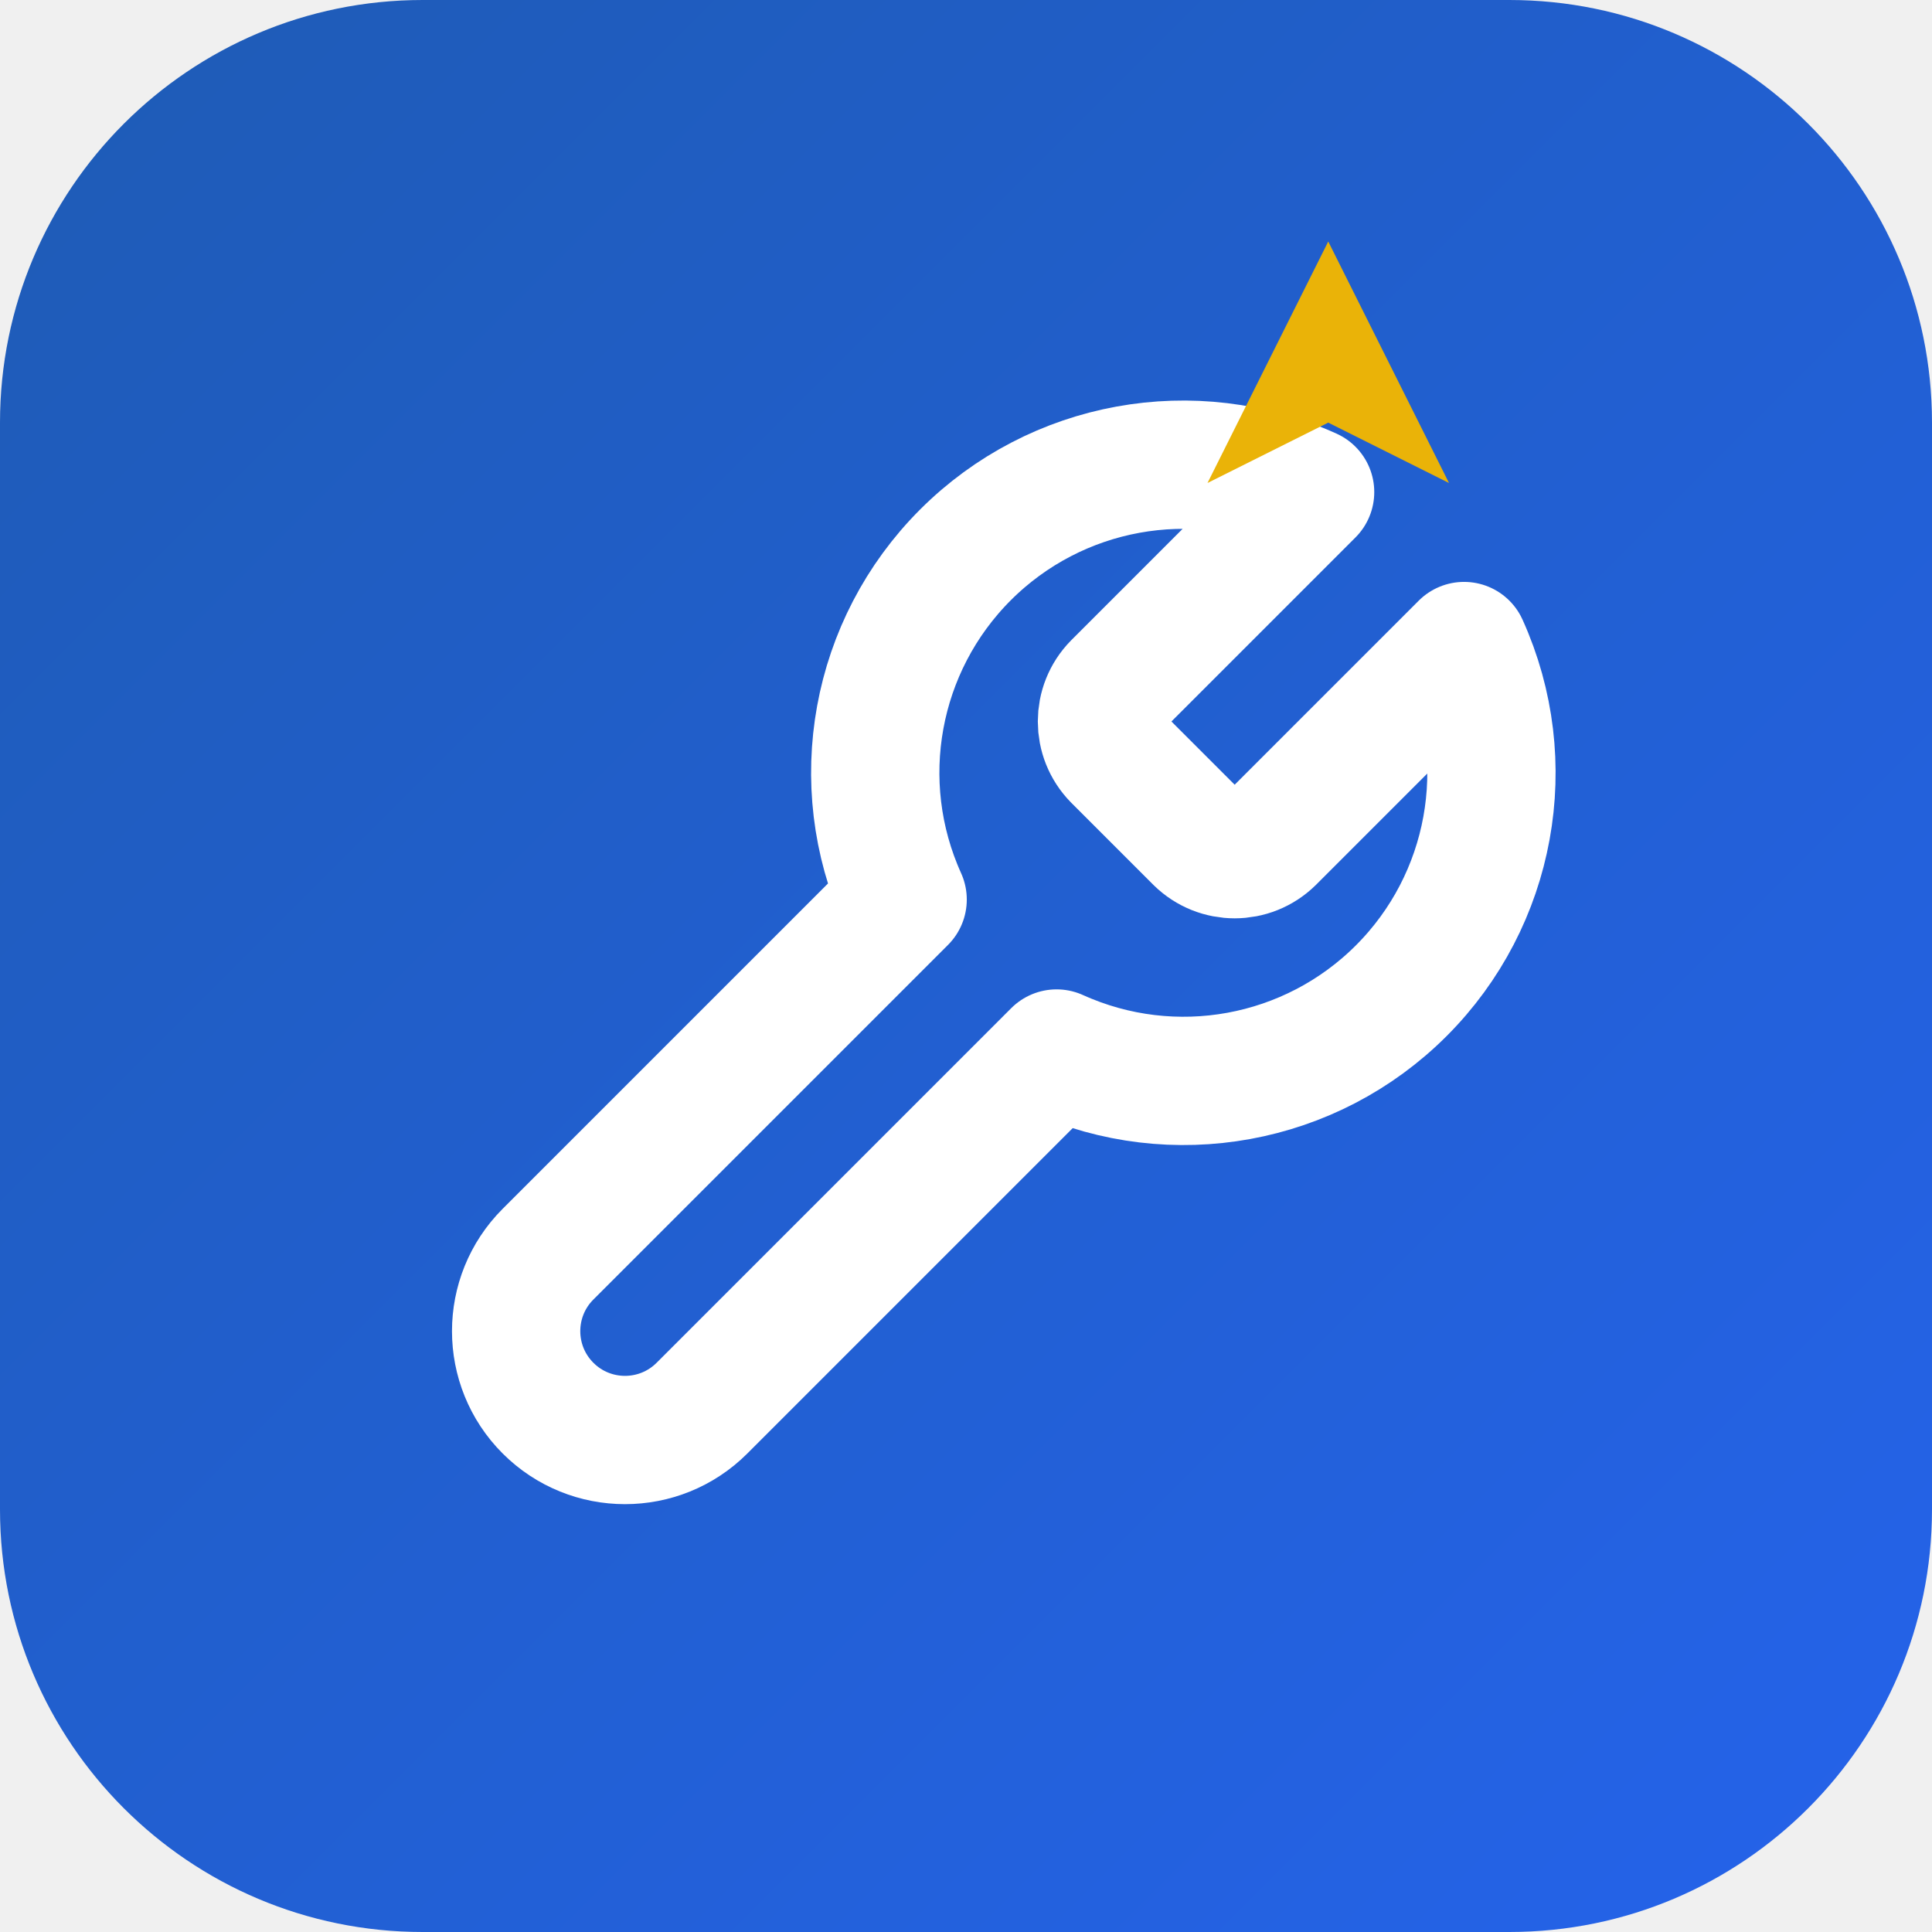
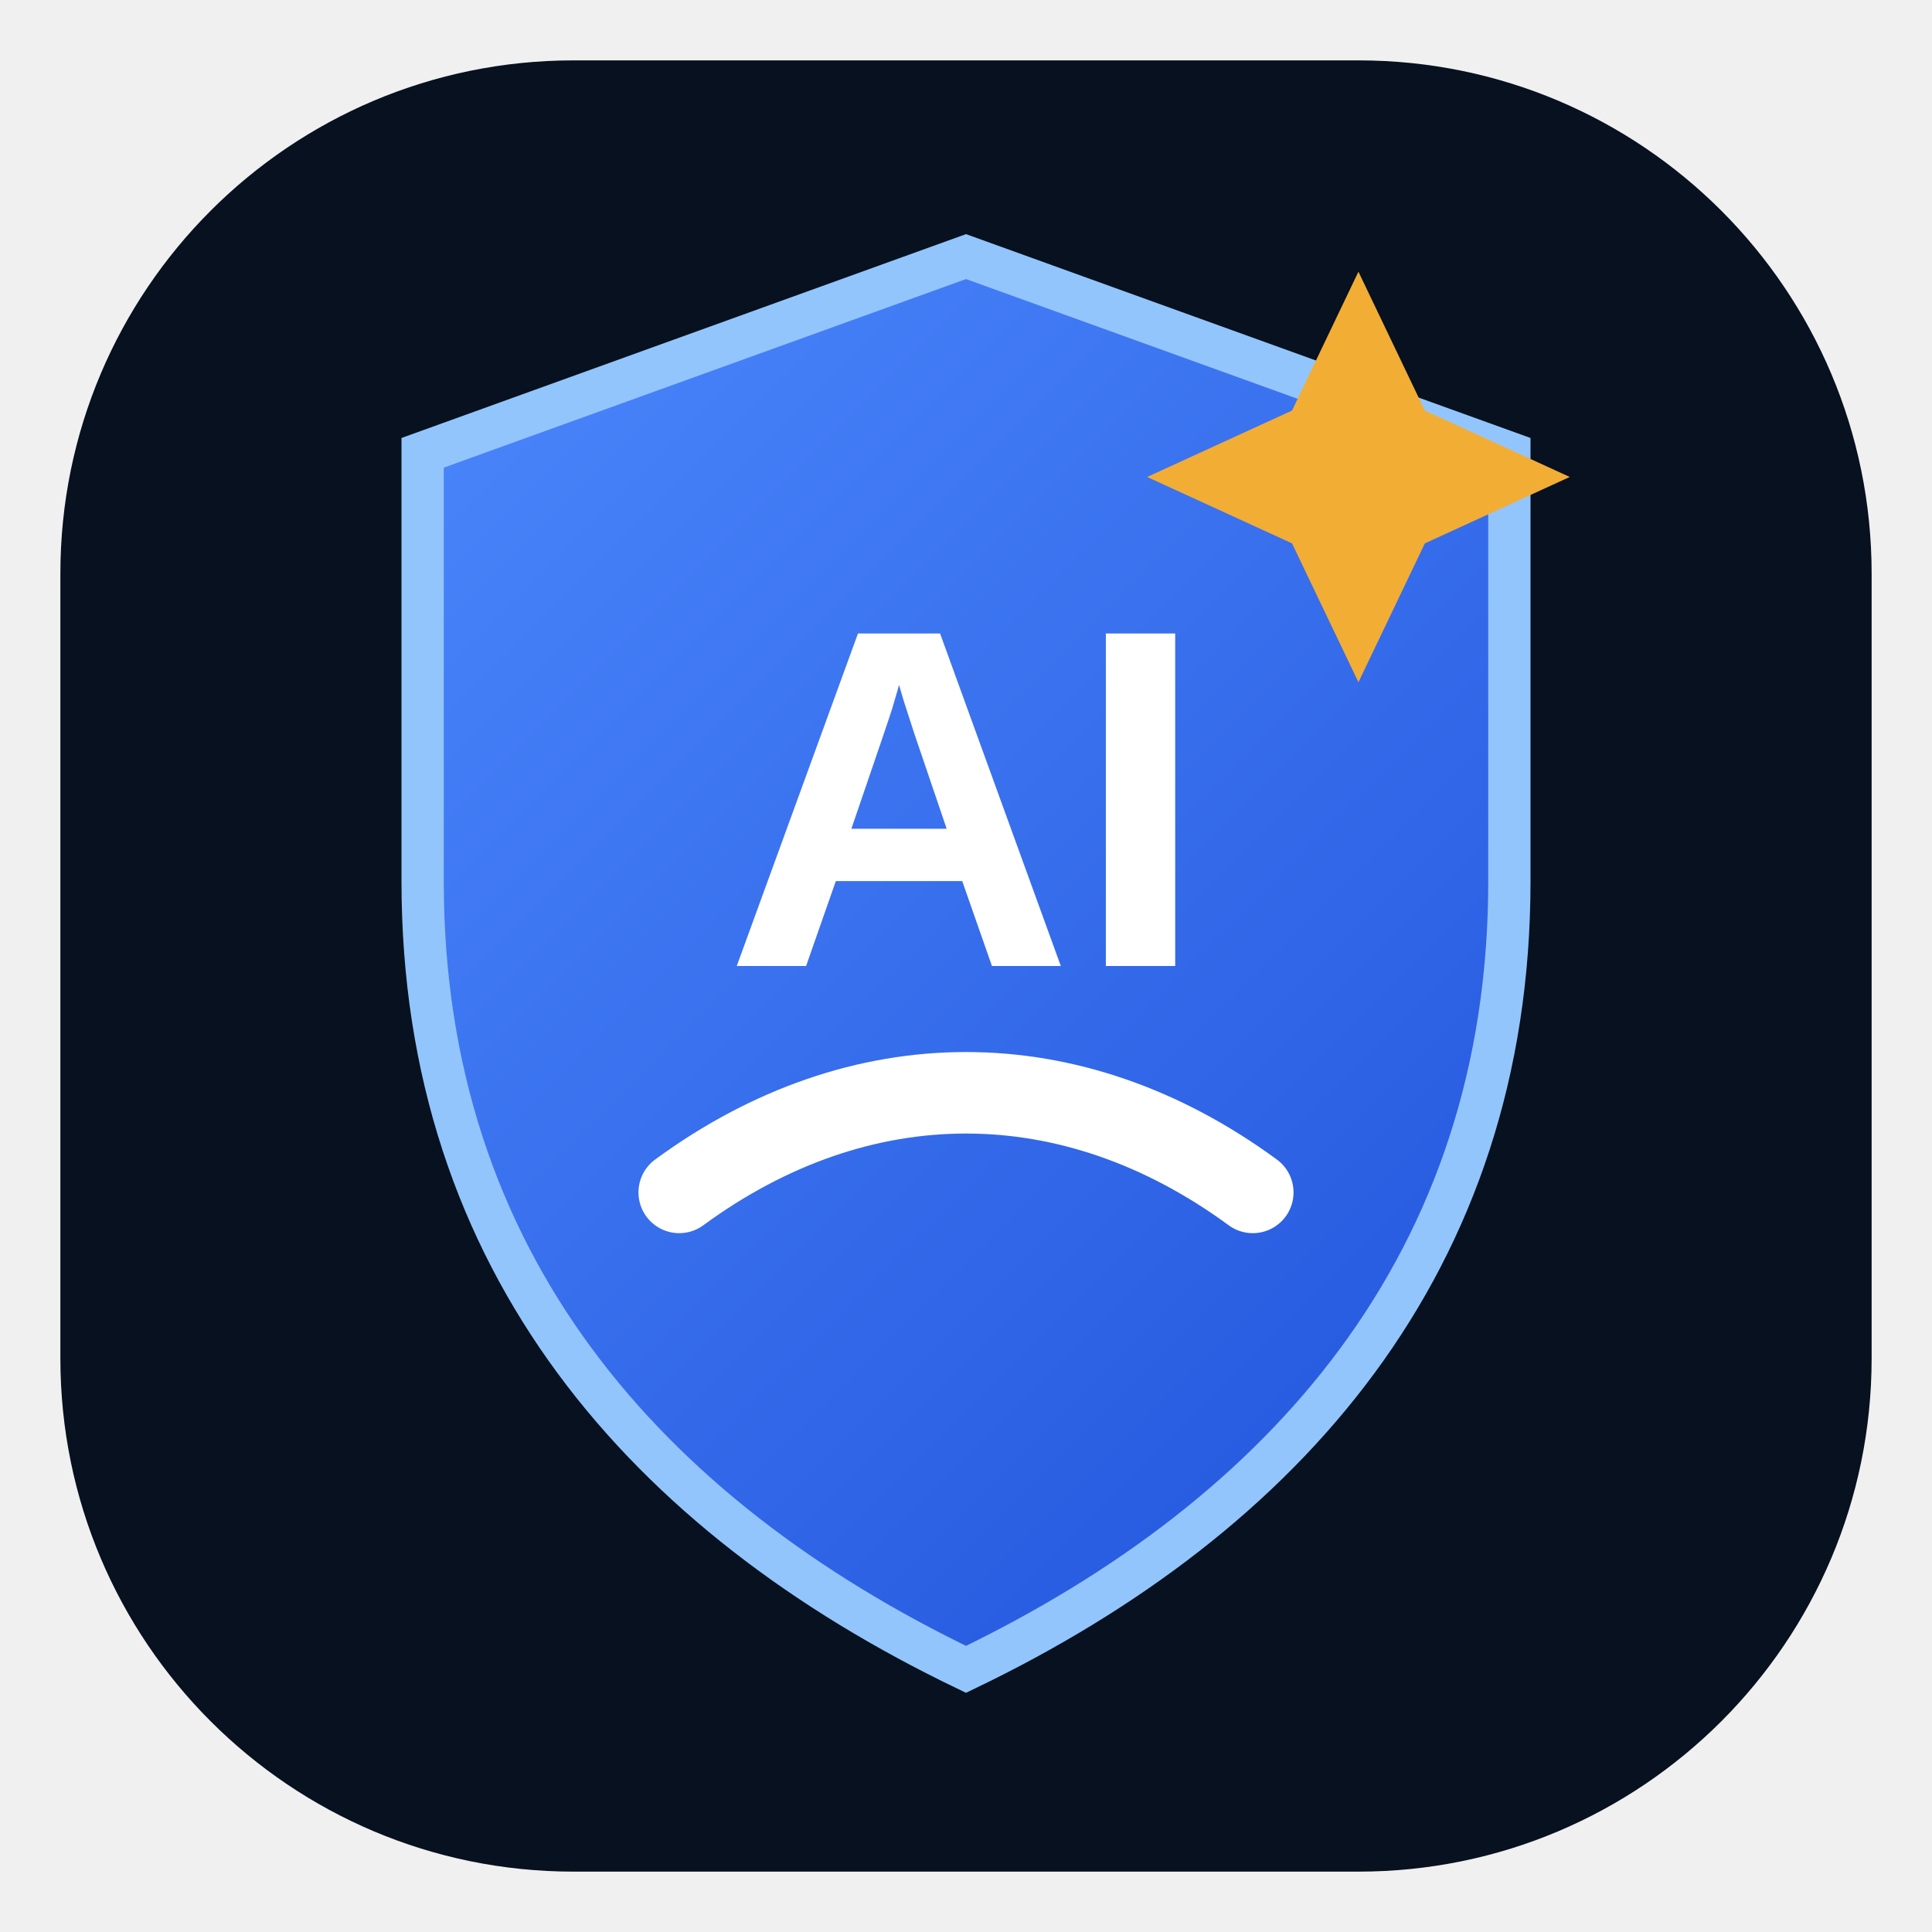
- <svg xmlns="http://www.w3.org/2000/svg" viewBox="0 0 64 64" width="64" height="64" role="img" aria-label="Fify Now LLC logo">
+ <svg xmlns="http://www.w3.org/2000/svg" viewBox="0 0 64 64" role="img" aria-label="AI Kollege logo">
  <defs>
-     <linearGradient id="bg" x1="0%" y1="0%" x2="100%" y2="100%">
-       <stop offset="0%" stop-color="#1e5bb5" />
-       <stop offset="100%" stop-color="#2563eb" />
+     <linearGradient id="g" x1="8" y1="8" x2="56" y2="56" gradientUnits="userSpaceOnUse">
+       <stop stop-color="#4f8cff" />
+       <stop offset="1" stop-color="#1d4ed8" />
    </linearGradient>
  </defs>
-   <rect width="64" height="64" rx="14" fill="url(#bg)" />
-   <g transform="translate(12, 12) scale(1.7)" stroke="white" stroke-width="2.5" fill="none" stroke-linecap="round" stroke-linejoin="round">
-     <path d="M14.7 6.3a1 1 0 0 0 0 1.4l1.6 1.6a1 1 0 0 0 1.4 0l3.77-3.77a6 6 0 0 1-7.94 7.94l-6.91 6.91a2.12 2.12 0 0 1-3-3l6.91-6.91a6 6 0 0 1 7.94-7.94l-3.76 3.76z" />
-   </g>
-   <path d="M44 8 L48 16 L44 14 L40 16 Z" fill="#eab308" />
+   <rect x="2" y="2" width="60" height="60" rx="17" fill="#07111f" />
+   <path d="M32 8.5 50 15v14.2c0 12.6-7.4 21-18 26.1-10.6-5.1-18-13.5-18-26.1V15L32 8.5Z" fill="url(#g)" stroke="#93c5fd" stroke-width="1.4" />
+   <path d="M22.5 39.5c6-4.4 13-4.4 19 0" fill="none" stroke="#fff" stroke-width="2.7" stroke-linecap="round" />
+   <text x="32" y="32" text-anchor="middle" fill="#fff" font-family="Arial,sans-serif" font-size="16" font-weight="900">AI</text>
+   <path d="m45 9 2.2 4.6 4.8 2.2-4.8 2.2-2.2 4.6-2.2-4.6-4.8-2.2 4.8-2.2L45 9Z" fill="#f2ad35" />
</svg>
